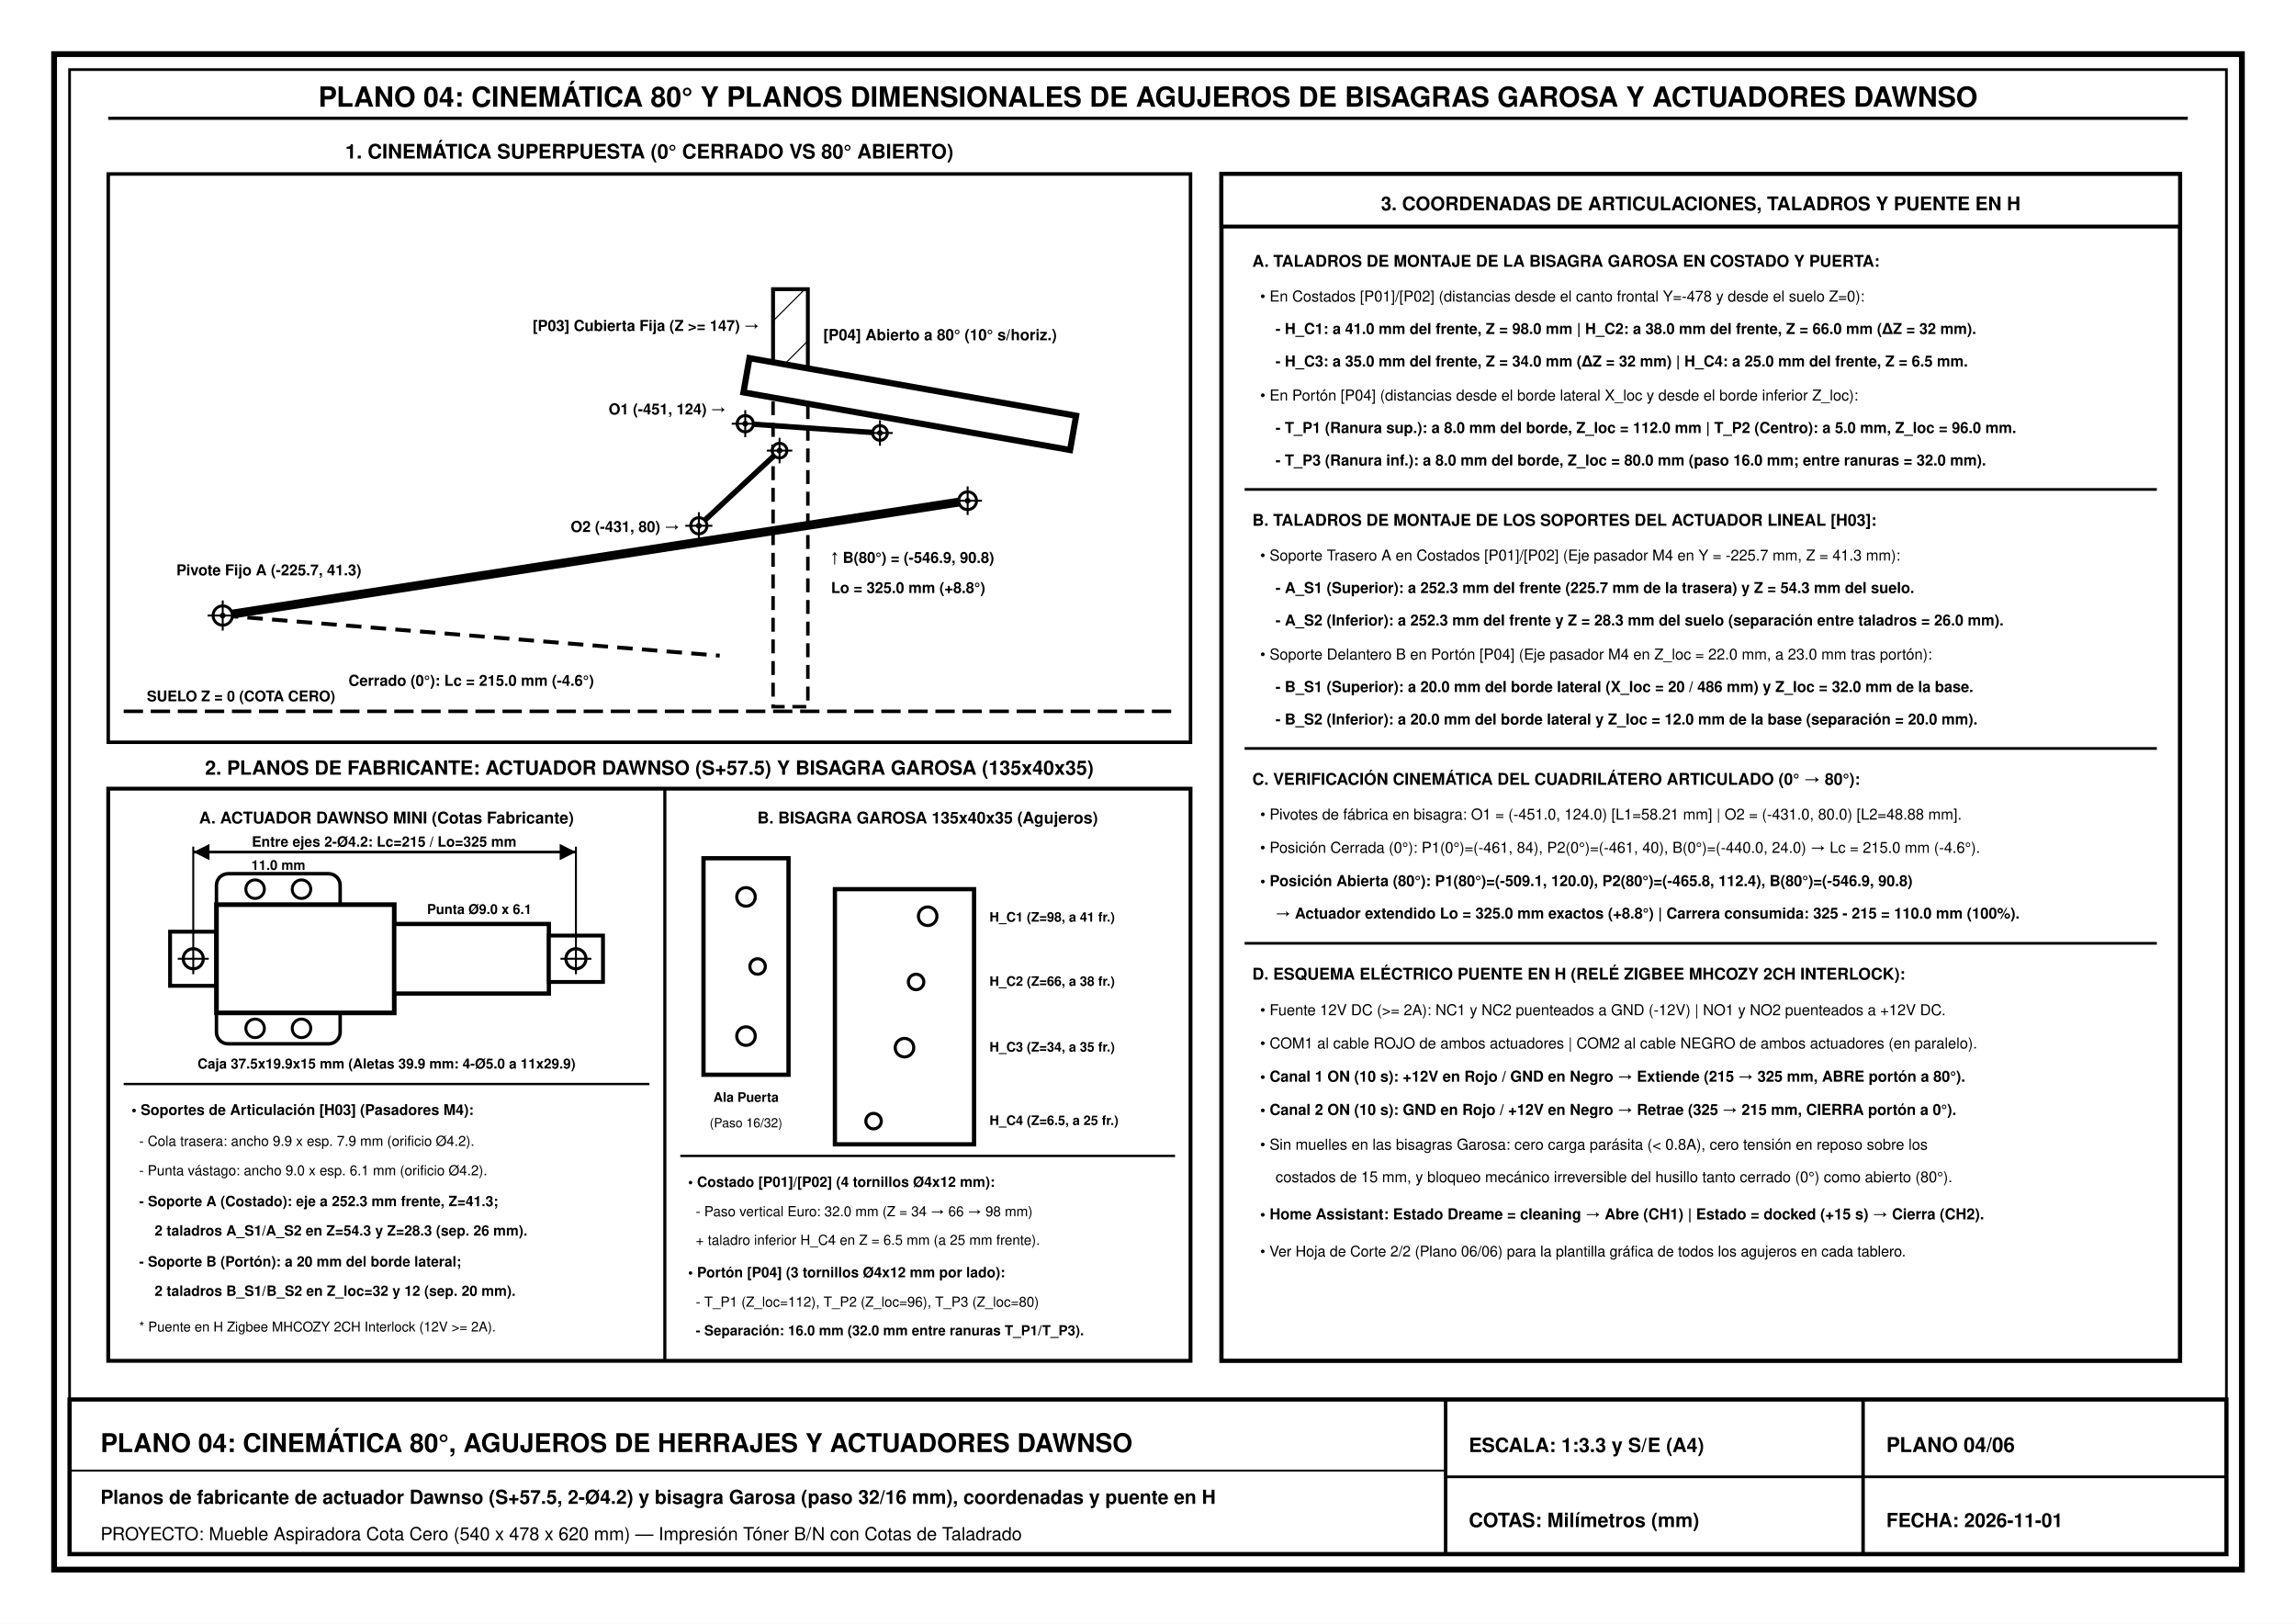
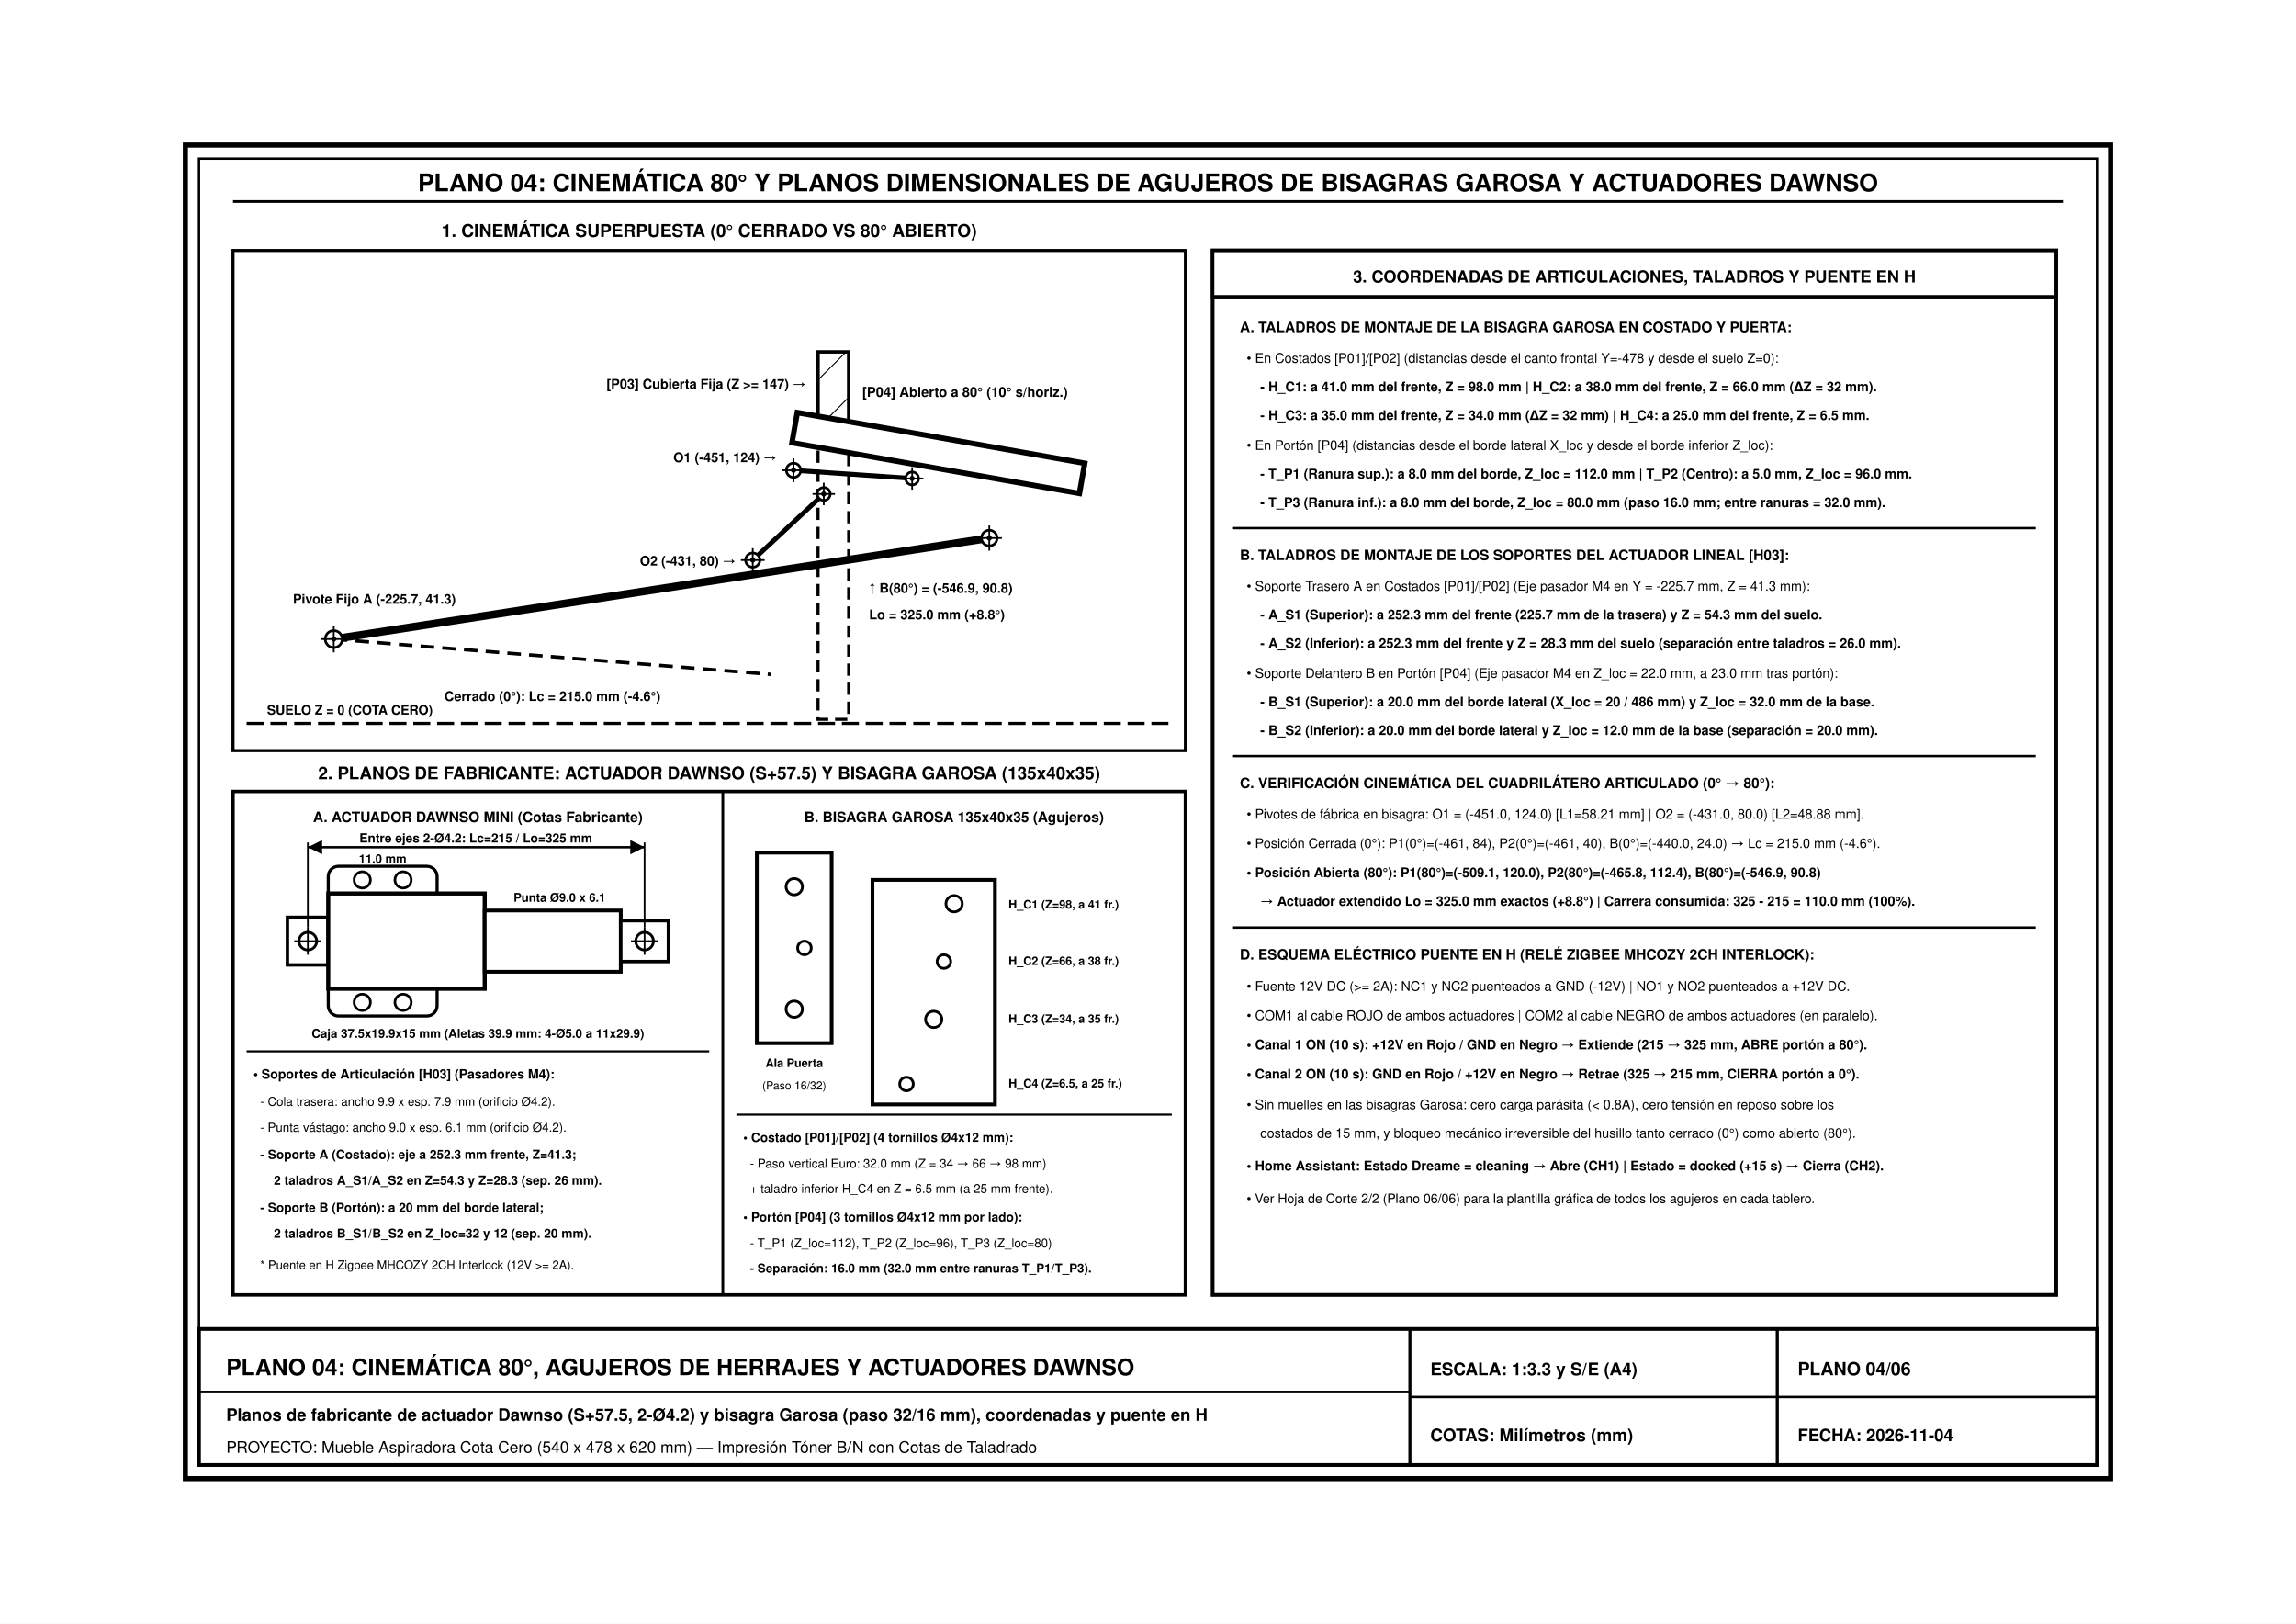
<svg xmlns="http://www.w3.org/2000/svg" width="297mm" height="210mm" viewBox="0 0 297 210">
  <defs>
    <marker id="arrowS" markerWidth="6.0" markerHeight="6.0" refX="0" refY="3.0" orient="auto">
      <path d="M 6.0,0 L 0,3.0 L 6.0,6.0 z" fill="#000000" />
    </marker>
    <marker id="arrowE" markerWidth="6.0" markerHeight="6.0" refX="6.0" refY="3.0" orient="auto">
      <path d="M 0,0 L 6.0,3.0 L 0,6.0 z" fill="#000000" />
    </marker>
    <pattern id="wasteHatch" width="5" height="5" patternTransform="rotate(45 0 0)" patternUnits="userSpaceOnUse">
      <line x1="0" y1="0" x2="0" y2="5" stroke="#000000" stroke-width="0.28" />
    </pattern>
    <pattern id="notchHatch" width="3.2" height="3.2" patternTransform="rotate(-45 0 0)" patternUnits="userSpaceOnUse">
      <line x1="0" y1="0" x2="0" y2="3.2" stroke="#000000" stroke-width="0.32" />
    </pattern>
  </defs>
  <rect x="0" y="0" width="297" height="210" fill="#ffffff" />
-   <rect x="7" y="7" width="283" height="196" fill="none" stroke="#000000" stroke-width="0.75" />
-   <rect x="9" y="9" width="279" height="192" fill="none" stroke="#000000" stroke-width="0.35" />
-   <text x="148.5" y="13.8" text-anchor="middle" font-family="Helvetica, Arial, sans-serif" font-size="3.6" font-weight="bold" fill="#000000">
+   <g id="printer_margin_wrap" transform="translate(148.5, 105.0) scale(0.88) translate(-148.5, -105.0)">
+     <rect x="7" y="7" width="283" height="196" fill="none" stroke="#000000" stroke-width="0.75" />
+     <rect x="9" y="9" width="279" height="192" fill="none" stroke="#000000" stroke-width="0.35" />
+     <text x="148.5" y="13.8" text-anchor="middle" font-family="Helvetica, Arial, sans-serif" font-size="3.6" font-weight="bold" fill="#000000">
    PLANO 04: CINEMÁTICA 80° Y PLANOS DIMENSIONALES DE AGUJEROS DE BISAGRAS GAROSA Y ACTUADORES DAWNSO
  </text>
-   <line x1="14" y1="15.3" x2="283" y2="15.3" stroke="#000000" stroke-width="0.4" />
-   <text x="84" y="20.5" text-anchor="middle" font-family="Helvetica, Arial, sans-serif" font-size="2.6" font-weight="bold" fill="#000000">
+     <line x1="14" y1="15.3" x2="283" y2="15.3" stroke="#000000" stroke-width="0.4" />
+     <text x="84" y="20.5" text-anchor="middle" font-family="Helvetica, Arial, sans-serif" font-size="2.6" font-weight="bold" fill="#000000">
    1. CINEMÁTICA SUPERPUESTA (0° CERRADO VS 80° ABIERTO)
  </text>
-   <rect x="14" y="22.5" width="140" height="73.5" fill="#ffffff" stroke="#000000" stroke-width="0.45" />
-   <line x1="16" y1="92.00" x2="152" y2="92.00" stroke="#000000" stroke-width="0.45" stroke-dasharray="2.5,1.0" />
-   <text x="19" y="90.70" font-family="Helvetica, Arial, sans-serif" font-size="1.9" font-weight="bold" fill="#000000">SUELO Z = 0 (COTA CERO)</text>
-   <rect x="100.00" y="37.40" width="4.50" height="10.50" fill="url(#wasteHatch)" stroke="#000000" stroke-width="0.5" />
-   <text x="98.20" y="42.80" text-anchor="end" font-family="Helvetica, Arial, sans-serif" font-size="1.95" font-weight="bold" fill="#000000">[P03] Cubierta Fija (Z &gt;= 147) →</text>
-   <rect x="100.00" y="48.50" width="4.50" height="42.90" fill="none" stroke="#000000" stroke-width="0.45" stroke-dasharray="1.8,1.0" />
-   <line x1="28.81" y1="79.61" x2="93.10" y2="84.80" stroke="#000000" stroke-width="0.5" stroke-dasharray="2.0,1.2" />
-   <text x="60.95" y="88.70" text-anchor="middle" font-family="Helvetica, Arial, sans-serif" font-size="1.95" font-weight="bold" fill="#000000">Cerrado (0°): Lc = 215.0 mm (-4.6°)</text>
-   <polygon points="139.20,53.77 96.95,46.32 96.17,50.75 138.42,58.20" fill="#ffffff" stroke="#000000" stroke-width="0.8" />
-   <text x="106.50" y="44.00" text-anchor="start" font-family="Helvetica, Arial, sans-serif" font-size="2.0" font-weight="bold" fill="#000000">[P04] Abierto a 80° (10° s/horiz.)</text>
-   <line x1="28.81" y1="79.61" x2="125.17" y2="64.76" stroke="#000000" stroke-width="1.15" />
-   <line x1="96.40" y1="54.80" x2="113.83" y2="56.00" stroke="#000000" stroke-width="0.7" />
-   <line x1="90.40" y1="68.00" x2="100.84" y2="58.28" stroke="#000000" stroke-width="0.7" />
-   <circle cx="28.81" cy="79.61" r="1.25" fill="#ffffff" stroke="#000000" stroke-width="0.38" />
-   <circle cx="28.81" cy="79.61" r="0.38" fill="#000000" />
-   <line x1="26.86" y1="79.61" x2="30.76" y2="79.61" stroke="#000000" stroke-width="0.25" />
-   <line x1="28.81" y1="77.66" x2="28.81" y2="81.56" stroke="#000000" stroke-width="0.25" />
-   <circle cx="96.40" cy="54.80" r="1.05" fill="#ffffff" stroke="#000000" stroke-width="0.38" />
-   <circle cx="96.40" cy="54.80" r="0.38" fill="#000000" />
-   <line x1="94.65" y1="54.80" x2="98.15" y2="54.80" stroke="#000000" stroke-width="0.25" />
-   <line x1="96.40" y1="53.05" x2="96.40" y2="56.55" stroke="#000000" stroke-width="0.25" />
-   <circle cx="90.40" cy="68.00" r="1.05" fill="#ffffff" stroke="#000000" stroke-width="0.38" />
-   <circle cx="90.40" cy="68.00" r="0.38" fill="#000000" />
-   <line x1="88.65" y1="68.00" x2="92.15" y2="68.00" stroke="#000000" stroke-width="0.25" />
-   <line x1="90.40" y1="66.25" x2="90.40" y2="69.75" stroke="#000000" stroke-width="0.25" />
-   <circle cx="113.83" cy="56.00" r="0.95" fill="#ffffff" stroke="#000000" stroke-width="0.38" />
-   <circle cx="113.83" cy="56.00" r="0.38" fill="#000000" />
-   <line x1="112.18" y1="56.00" x2="115.48" y2="56.00" stroke="#000000" stroke-width="0.25" />
-   <line x1="113.83" y1="54.35" x2="113.83" y2="57.65" stroke="#000000" stroke-width="0.25" />
-   <circle cx="100.84" cy="58.28" r="0.95" fill="#ffffff" stroke="#000000" stroke-width="0.38" />
-   <circle cx="100.84" cy="58.28" r="0.38" fill="#000000" />
-   <line x1="99.19" y1="58.28" x2="102.49" y2="58.28" stroke="#000000" stroke-width="0.25" />
-   <line x1="100.84" y1="56.63" x2="100.84" y2="59.93" stroke="#000000" stroke-width="0.25" />
-   <circle cx="125.17" cy="64.76" r="1.15" fill="#ffffff" stroke="#000000" stroke-width="0.38" />
-   <circle cx="125.17" cy="64.76" r="0.38" fill="#000000" />
-   <line x1="123.32" y1="64.76" x2="127.02" y2="64.76" stroke="#000000" stroke-width="0.25" />
-   <line x1="125.17" y1="62.91" x2="125.17" y2="66.61" stroke="#000000" stroke-width="0.25" />
-   <text x="22.81" y="74.41" font-family="Helvetica, Arial, sans-serif" font-size="1.95" font-weight="bold" fill="#000000">Pivote Fijo A (-225.7, 41.3)</text>
-   <text x="93.90" y="53.60" text-anchor="end" font-family="Helvetica, Arial, sans-serif" font-size="1.95" font-weight="bold" fill="#000000">O1 (-451, 124) →</text>
-   <text x="87.90" y="68.80" text-anchor="end" font-family="Helvetica, Arial, sans-serif" font-size="1.95" font-weight="bold" fill="#000000">O2 (-431, 80) →</text>
-   <text x="107.50" y="72.80" text-anchor="start" font-family="Helvetica, Arial, sans-serif" font-size="1.95" font-weight="bold" fill="#000000">↑ B(80°) = (-546.9, 90.8)</text>
-   <text x="107.50" y="76.70" text-anchor="start" font-family="Helvetica, Arial, sans-serif" font-size="1.95" font-weight="bold" fill="#000000">Lo = 325.0 mm (+8.8°)</text>
-   <text x="84" y="100.2" text-anchor="middle" font-family="Helvetica, Arial, sans-serif" font-size="2.55" font-weight="bold" fill="#000000">
+     <rect x="14" y="22.5" width="140" height="73.5" fill="#ffffff" stroke="#000000" stroke-width="0.45" />
+     <line x1="16" y1="92.00" x2="152" y2="92.00" stroke="#000000" stroke-width="0.45" stroke-dasharray="2.5,1.0" />
+     <text x="19" y="90.70" font-family="Helvetica, Arial, sans-serif" font-size="1.9" font-weight="bold" fill="#000000">SUELO Z = 0 (COTA CERO)</text>
+     <rect x="100.00" y="37.40" width="4.50" height="10.50" fill="url(#wasteHatch)" stroke="#000000" stroke-width="0.5" />
+     <text x="98.20" y="42.80" text-anchor="end" font-family="Helvetica, Arial, sans-serif" font-size="1.95" font-weight="bold" fill="#000000">[P03] Cubierta Fija (Z &gt;= 147) →</text>
+     <rect x="100.00" y="48.50" width="4.50" height="42.90" fill="none" stroke="#000000" stroke-width="0.45" stroke-dasharray="1.8,1.0" />
+     <line x1="28.81" y1="79.61" x2="93.10" y2="84.80" stroke="#000000" stroke-width="0.5" stroke-dasharray="2.0,1.2" />
+     <text x="60.95" y="88.70" text-anchor="middle" font-family="Helvetica, Arial, sans-serif" font-size="1.95" font-weight="bold" fill="#000000">Cerrado (0°): Lc = 215.0 mm (-4.6°)</text>
+     <polygon points="139.20,53.77 96.95,46.32 96.17,50.75 138.42,58.20" fill="#ffffff" stroke="#000000" stroke-width="0.8" />
+     <text x="106.50" y="44.00" text-anchor="start" font-family="Helvetica, Arial, sans-serif" font-size="2.0" font-weight="bold" fill="#000000">[P04] Abierto a 80° (10° s/horiz.)</text>
+     <line x1="28.81" y1="79.61" x2="125.17" y2="64.76" stroke="#000000" stroke-width="1.15" />
+     <line x1="96.40" y1="54.80" x2="113.83" y2="56.00" stroke="#000000" stroke-width="0.7" />
+     <line x1="90.40" y1="68.00" x2="100.84" y2="58.28" stroke="#000000" stroke-width="0.7" />
+     <circle cx="28.81" cy="79.61" r="1.25" fill="#ffffff" stroke="#000000" stroke-width="0.38" />
+     <circle cx="28.81" cy="79.61" r="0.38" fill="#000000" />
+     <line x1="26.86" y1="79.61" x2="30.76" y2="79.61" stroke="#000000" stroke-width="0.25" />
+     <line x1="28.81" y1="77.66" x2="28.81" y2="81.56" stroke="#000000" stroke-width="0.25" />
+     <circle cx="96.40" cy="54.80" r="1.05" fill="#ffffff" stroke="#000000" stroke-width="0.38" />
+     <circle cx="96.40" cy="54.80" r="0.38" fill="#000000" />
+     <line x1="94.65" y1="54.80" x2="98.15" y2="54.80" stroke="#000000" stroke-width="0.25" />
+     <line x1="96.40" y1="53.05" x2="96.40" y2="56.55" stroke="#000000" stroke-width="0.25" />
+     <circle cx="90.40" cy="68.00" r="1.05" fill="#ffffff" stroke="#000000" stroke-width="0.38" />
+     <circle cx="90.40" cy="68.00" r="0.38" fill="#000000" />
+     <line x1="88.65" y1="68.00" x2="92.15" y2="68.00" stroke="#000000" stroke-width="0.25" />
+     <line x1="90.40" y1="66.25" x2="90.40" y2="69.75" stroke="#000000" stroke-width="0.25" />
+     <circle cx="113.83" cy="56.00" r="0.95" fill="#ffffff" stroke="#000000" stroke-width="0.38" />
+     <circle cx="113.83" cy="56.00" r="0.38" fill="#000000" />
+     <line x1="112.18" y1="56.00" x2="115.48" y2="56.00" stroke="#000000" stroke-width="0.25" />
+     <line x1="113.83" y1="54.35" x2="113.83" y2="57.65" stroke="#000000" stroke-width="0.25" />
+     <circle cx="100.84" cy="58.28" r="0.95" fill="#ffffff" stroke="#000000" stroke-width="0.38" />
+     <circle cx="100.84" cy="58.28" r="0.38" fill="#000000" />
+     <line x1="99.19" y1="58.28" x2="102.49" y2="58.28" stroke="#000000" stroke-width="0.25" />
+     <line x1="100.84" y1="56.63" x2="100.84" y2="59.93" stroke="#000000" stroke-width="0.25" />
+     <circle cx="125.17" cy="64.76" r="1.15" fill="#ffffff" stroke="#000000" stroke-width="0.38" />
+     <circle cx="125.17" cy="64.76" r="0.38" fill="#000000" />
+     <line x1="123.32" y1="64.76" x2="127.02" y2="64.76" stroke="#000000" stroke-width="0.25" />
+     <line x1="125.17" y1="62.91" x2="125.17" y2="66.61" stroke="#000000" stroke-width="0.25" />
+     <text x="22.81" y="74.41" font-family="Helvetica, Arial, sans-serif" font-size="1.95" font-weight="bold" fill="#000000">Pivote Fijo A (-225.7, 41.3)</text>
+     <text x="93.90" y="53.60" text-anchor="end" font-family="Helvetica, Arial, sans-serif" font-size="1.95" font-weight="bold" fill="#000000">O1 (-451, 124) →</text>
+     <text x="87.90" y="68.80" text-anchor="end" font-family="Helvetica, Arial, sans-serif" font-size="1.95" font-weight="bold" fill="#000000">O2 (-431, 80) →</text>
+     <text x="107.50" y="72.80" text-anchor="start" font-family="Helvetica, Arial, sans-serif" font-size="1.95" font-weight="bold" fill="#000000">↑ B(80°) = (-546.9, 90.8)</text>
+     <text x="107.50" y="76.70" text-anchor="start" font-family="Helvetica, Arial, sans-serif" font-size="1.95" font-weight="bold" fill="#000000">Lo = 325.0 mm (+8.8°)</text>
+     <text x="84" y="100.2" text-anchor="middle" font-family="Helvetica, Arial, sans-serif" font-size="2.55" font-weight="bold" fill="#000000">
    2. PLANOS DE FABRICANTE: ACTUADOR DAWNSO (S+57.5) Y BISAGRA GAROSA (135x40x35)
  </text>
-   <g transform="translate(14, 102)">
-     <rect x="0" y="0" width="140" height="74" fill="#ffffff" stroke="#000000" stroke-width="0.5" />
-     <line x1="72" y1="0" x2="72" y2="74" stroke="#000000" stroke-width="0.4" />
-     <text x="36" y="4.5" text-anchor="middle" font-family="Helvetica, Arial, sans-serif" font-size="2.1" font-weight="bold" fill="#000000">
+     <g transform="translate(14, 102)">
+       <rect x="0" y="0" width="140" height="74" fill="#ffffff" stroke="#000000" stroke-width="0.5" />
+       <line x1="72" y1="0" x2="72" y2="74" stroke="#000000" stroke-width="0.4" />
+       <text x="36" y="4.5" text-anchor="middle" font-family="Helvetica, Arial, sans-serif" font-size="2.1" font-weight="bold" fill="#000000">
      A. ACTUADOR DAWNSO MINI (Cotas Fabricante)
    </text>
-     <rect x="8" y="18.5" width="6" height="7" fill="#ffffff" stroke="#000000" stroke-width="0.5" />
-     <circle cx="11" cy="22" r="1.3" fill="#ffffff" stroke="#000000" stroke-width="0.4" />
-     <line x1="9" y1="22" x2="13" y2="22" stroke="#000000" stroke-width="0.25" />
-     <line x1="11" y1="20" x2="11" y2="24" stroke="#000000" stroke-width="0.25" />
-     <rect x="14" y="11" width="16" height="22" rx="1.5" fill="#ffffff" stroke="#000000" stroke-width="0.45" />
-     <rect x="14" y="15" width="23" height="14" fill="#ffffff" stroke="#000000" stroke-width="0.6" />
-     <circle cx="19" cy="13" r="1.2" fill="#ffffff" stroke="#000000" stroke-width="0.38" />
-     <circle cx="25" cy="13" r="1.2" fill="#ffffff" stroke="#000000" stroke-width="0.38" />
-     <circle cx="19" cy="31" r="1.2" fill="#ffffff" stroke="#000000" stroke-width="0.38" />
-     <circle cx="25" cy="31" r="1.2" fill="#ffffff" stroke="#000000" stroke-width="0.38" />
-     <rect x="37" y="17.5" width="20" height="9" fill="#ffffff" stroke="#000000" stroke-width="0.55" />
-     <rect x="57" y="19" width="7" height="6" fill="#ffffff" stroke="#000000" stroke-width="0.5" />
-     <circle cx="60.5" cy="22" r="1.3" fill="#ffffff" stroke="#000000" stroke-width="0.4" />
-     <line x1="58.5" y1="22" x2="62.5" y2="22" stroke="#000000" stroke-width="0.25" />
-     <line x1="60.5" y1="20" x2="60.5" y2="24" stroke="#000000" stroke-width="0.25" />
-     <line x1="11" y1="8.2" x2="60.5" y2="8.2" stroke="#000000" stroke-width="0.35" marker-start="url(#arrowS)" marker-end="url(#arrowE)" />
-     <line x1="11" y1="20" x2="11" y2="7.5" stroke="#000000" stroke-width="0.25" />
-     <line x1="60.5" y1="20" x2="60.5" y2="7.5" stroke="#000000" stroke-width="0.25" />
-     <text x="35.7" y="7.5" text-anchor="middle" font-family="Helvetica, Arial, sans-serif" font-size="1.85" font-weight="bold" fill="#000000">Entre ejes 2-Ø4.2: Lc=215 / Lo=325 mm</text>
-     <text x="22" y="10.5" text-anchor="middle" font-family="Helvetica, Arial, sans-serif" font-size="1.75" font-weight="bold" fill="#000000">11.0 mm</text>
-     <text x="48" y="16.2" text-anchor="middle" font-family="Helvetica, Arial, sans-serif" font-size="1.75" font-weight="bold" fill="#000000">Punta Ø9.0 x 6.1</text>
-     <text x="36" y="36.2" text-anchor="middle" font-family="Helvetica, Arial, sans-serif" font-size="1.8" font-weight="bold" fill="#000000">Caja 37.5x19.9x15 mm (Aletas 39.9 mm: 4-Ø5.0 a 11x29.9)</text>
-     <line x1="2" y1="38.2" x2="70" y2="38.2" stroke="#000000" stroke-width="0.3" />
-     <text x="3" y="42.2" font-family="Helvetica, Arial, sans-serif" font-size="1.9" font-weight="bold" fill="#000000">• Soportes de Articulación [H03] (Pasadores M4):</text>
-     <text x="4" y="46.2" font-family="Helvetica, Arial, sans-serif" font-size="1.8" fill="#000000">- Cola trasera: ancho 9.9 x esp. 7.9 mm (orificio Ø4.2).</text>
-     <text x="4" y="50.0" font-family="Helvetica, Arial, sans-serif" font-size="1.8" fill="#000000">- Punta vástago: ancho 9.0 x esp. 6.1 mm (orificio Ø4.2).</text>
-     <text x="4" y="54.0" font-family="Helvetica, Arial, sans-serif" font-size="1.85" font-weight="bold" fill="#000000">- Soporte A (Costado): eje a 252.3 mm frente, Z=41.3;</text>
-     <text x="6" y="57.8" font-family="Helvetica, Arial, sans-serif" font-size="1.85" font-weight="bold" fill="#000000">2 taladros A_S1/A_S2 en Z=54.3 y Z=28.3 (sep. 26 mm).</text>
-     <text x="4" y="61.8" font-family="Helvetica, Arial, sans-serif" font-size="1.85" font-weight="bold" fill="#000000">- Soporte B (Portón): a 20 mm del borde lateral;</text>
-     <text x="6" y="65.6" font-family="Helvetica, Arial, sans-serif" font-size="1.85" font-weight="bold" fill="#000000">2 taladros B_S1/B_S2 en Z_loc=32 y 12 (sep. 20 mm).</text>
-     <text x="4" y="70.2" font-family="Helvetica, Arial, sans-serif" font-size="1.75" fill="#000000">* Puente en H Zigbee MHCOZY 2CH Interlock (12V &gt;= 2A).</text>
-     <text x="106" y="4.5" text-anchor="middle" font-family="Helvetica, Arial, sans-serif" font-size="2.1" font-weight="bold" fill="#000000">
+       <rect x="8" y="18.5" width="6" height="7" fill="#ffffff" stroke="#000000" stroke-width="0.5" />
+       <circle cx="11" cy="22" r="1.3" fill="#ffffff" stroke="#000000" stroke-width="0.4" />
+       <line x1="9" y1="22" x2="13" y2="22" stroke="#000000" stroke-width="0.25" />
+       <line x1="11" y1="20" x2="11" y2="24" stroke="#000000" stroke-width="0.25" />
+       <rect x="14" y="11" width="16" height="22" rx="1.5" fill="#ffffff" stroke="#000000" stroke-width="0.45" />
+       <rect x="14" y="15" width="23" height="14" fill="#ffffff" stroke="#000000" stroke-width="0.6" />
+       <circle cx="19" cy="13" r="1.2" fill="#ffffff" stroke="#000000" stroke-width="0.38" />
+       <circle cx="25" cy="13" r="1.2" fill="#ffffff" stroke="#000000" stroke-width="0.38" />
+       <circle cx="19" cy="31" r="1.2" fill="#ffffff" stroke="#000000" stroke-width="0.38" />
+       <circle cx="25" cy="31" r="1.2" fill="#ffffff" stroke="#000000" stroke-width="0.38" />
+       <rect x="37" y="17.5" width="20" height="9" fill="#ffffff" stroke="#000000" stroke-width="0.55" />
+       <rect x="57" y="19" width="7" height="6" fill="#ffffff" stroke="#000000" stroke-width="0.5" />
+       <circle cx="60.5" cy="22" r="1.3" fill="#ffffff" stroke="#000000" stroke-width="0.4" />
+       <line x1="58.5" y1="22" x2="62.5" y2="22" stroke="#000000" stroke-width="0.25" />
+       <line x1="60.5" y1="20" x2="60.5" y2="24" stroke="#000000" stroke-width="0.25" />
+       <line x1="11" y1="8.2" x2="60.5" y2="8.2" stroke="#000000" stroke-width="0.35" marker-start="url(#arrowS)" marker-end="url(#arrowE)" />
+       <line x1="11" y1="20" x2="11" y2="7.5" stroke="#000000" stroke-width="0.25" />
+       <line x1="60.5" y1="20" x2="60.5" y2="7.5" stroke="#000000" stroke-width="0.25" />
+       <text x="35.7" y="7.5" text-anchor="middle" font-family="Helvetica, Arial, sans-serif" font-size="1.85" font-weight="bold" fill="#000000">Entre ejes 2-Ø4.2: Lc=215 / Lo=325 mm</text>
+       <text x="22" y="10.5" text-anchor="middle" font-family="Helvetica, Arial, sans-serif" font-size="1.75" font-weight="bold" fill="#000000">11.0 mm</text>
+       <text x="48" y="16.2" text-anchor="middle" font-family="Helvetica, Arial, sans-serif" font-size="1.75" font-weight="bold" fill="#000000">Punta Ø9.0 x 6.1</text>
+       <text x="36" y="36.2" text-anchor="middle" font-family="Helvetica, Arial, sans-serif" font-size="1.8" font-weight="bold" fill="#000000">Caja 37.5x19.9x15 mm (Aletas 39.9 mm: 4-Ø5.0 a 11x29.9)</text>
+       <line x1="2" y1="38.2" x2="70" y2="38.2" stroke="#000000" stroke-width="0.3" />
+       <text x="3" y="42.2" font-family="Helvetica, Arial, sans-serif" font-size="1.9" font-weight="bold" fill="#000000">• Soportes de Articulación [H03] (Pasadores M4):</text>
+       <text x="4" y="46.2" font-family="Helvetica, Arial, sans-serif" font-size="1.8" fill="#000000">- Cola trasera: ancho 9.9 x esp. 7.9 mm (orificio Ø4.2).</text>
+       <text x="4" y="50.0" font-family="Helvetica, Arial, sans-serif" font-size="1.8" fill="#000000">- Punta vástago: ancho 9.0 x esp. 6.1 mm (orificio Ø4.2).</text>
+       <text x="4" y="54.0" font-family="Helvetica, Arial, sans-serif" font-size="1.85" font-weight="bold" fill="#000000">- Soporte A (Costado): eje a 252.3 mm frente, Z=41.3;</text>
+       <text x="6" y="57.8" font-family="Helvetica, Arial, sans-serif" font-size="1.85" font-weight="bold" fill="#000000">2 taladros A_S1/A_S2 en Z=54.3 y Z=28.3 (sep. 26 mm).</text>
+       <text x="4" y="61.8" font-family="Helvetica, Arial, sans-serif" font-size="1.85" font-weight="bold" fill="#000000">- Soporte B (Portón): a 20 mm del borde lateral;</text>
+       <text x="6" y="65.6" font-family="Helvetica, Arial, sans-serif" font-size="1.85" font-weight="bold" fill="#000000">2 taladros B_S1/B_S2 en Z_loc=32 y 12 (sep. 20 mm).</text>
+       <text x="4" y="70.2" font-family="Helvetica, Arial, sans-serif" font-size="1.75" fill="#000000">* Puente en H Zigbee MHCOZY 2CH Interlock (12V &gt;= 2A).</text>
+       <text x="106" y="4.5" text-anchor="middle" font-family="Helvetica, Arial, sans-serif" font-size="2.1" font-weight="bold" fill="#000000">
      B. BISAGRA GAROSA 135x40x35 (Agujeros)
    </text>
-     <rect x="77" y="9" width="11" height="28" fill="#ffffff" stroke="#000000" stroke-width="0.55" />
-     <circle cx="82.5" cy="14" r="1.2" fill="#ffffff" stroke="#000000" stroke-width="0.4" />
-     <circle cx="84.0" cy="23" r="1.0" fill="#ffffff" stroke="#000000" stroke-width="0.4" />
-     <circle cx="82.5" cy="32" r="1.2" fill="#ffffff" stroke="#000000" stroke-width="0.4" />
-     <text x="82.5" y="40.5" text-anchor="middle" font-family="Helvetica, Arial, sans-serif" font-size="1.7" font-weight="bold" fill="#000000">Ala Puerta</text>
-     <text x="82.5" y="43.8" text-anchor="middle" font-family="Helvetica, Arial, sans-serif" font-size="1.65" fill="#000000">(Paso 16/32)</text>
-     <rect x="94" y="13" width="18" height="33" fill="#ffffff" stroke="#000000" stroke-width="0.55" />
-     <circle cx="106" cy="16.5" r="1.2" fill="#ffffff" stroke="#000000" stroke-width="0.4" />
-     <circle cx="104.5" cy="25.0" r="1.0" fill="#ffffff" stroke="#000000" stroke-width="0.4" />
-     <circle cx="103" cy="33.5" r="1.2" fill="#ffffff" stroke="#000000" stroke-width="0.4" />
-     <circle cx="99" cy="43.0" r="1.0" fill="#ffffff" stroke="#000000" stroke-width="0.4" />
-     <text x="114" y="17.2" font-family="Helvetica, Arial, sans-serif" font-size="1.7" font-weight="bold" fill="#000000">H_C1 (Z=98, a 41 fr.)</text>
-     <text x="114" y="25.5" font-family="Helvetica, Arial, sans-serif" font-size="1.7" font-weight="bold" fill="#000000">H_C2 (Z=66, a 38 fr.)</text>
-     <text x="114" y="34.0" font-family="Helvetica, Arial, sans-serif" font-size="1.7" font-weight="bold" fill="#000000">H_C3 (Z=34, a 35 fr.)</text>
-     <text x="114" y="43.5" font-family="Helvetica, Arial, sans-serif" font-size="1.7" font-weight="bold" fill="#000000">H_C4 (Z=6.5, a 25 fr.)</text>
-     <line x1="74" y1="47.5" x2="138" y2="47.5" stroke="#000000" stroke-width="0.3" />
-     <text x="75" y="51.5" font-family="Helvetica, Arial, sans-serif" font-size="1.85" font-weight="bold" fill="#000000">• Costado [P01]/[P02] (4 tornillos Ø4x12 mm):</text>
-     <text x="76" y="55.3" font-family="Helvetica, Arial, sans-serif" font-size="1.8" fill="#000000">- Paso vertical Euro: 32.0 mm (Z = 34 → 66 → 98 mm)</text>
-     <text x="76" y="59.0" font-family="Helvetica, Arial, sans-serif" font-size="1.8" fill="#000000">+ taladro inferior H_C4 en Z = 6.5 mm (a 25 mm frente).</text>
-     <text x="75" y="63.2" font-family="Helvetica, Arial, sans-serif" font-size="1.85" font-weight="bold" fill="#000000">• Portón [P04] (3 tornillos Ø4x12 mm por lado):</text>
-     <text x="76" y="67.0" font-family="Helvetica, Arial, sans-serif" font-size="1.8" fill="#000000">- T_P1 (Z_loc=112), T_P2 (Z_loc=96), T_P3 (Z_loc=80)</text>
-     <text x="76" y="70.7" font-family="Helvetica, Arial, sans-serif" font-size="1.8" font-weight="bold" fill="#000000">- Separación: 16.0 mm (32.0 mm entre ranuras T_P1/T_P3).</text>
-   </g>
-   <g transform="translate(158, 22.5)">
-     <rect x="0" y="0" width="124" height="153.5" fill="#ffffff" stroke="#000000" stroke-width="0.55" />
-     <rect x="0" y="0" width="124" height="6.8" fill="#ffffff" stroke="#000000" stroke-width="0.5" />
-     <text x="62" y="4.7" text-anchor="middle" font-family="Helvetica, Arial, sans-serif" font-size="2.45" font-weight="bold" fill="#000000">
+       <rect x="77" y="9" width="11" height="28" fill="#ffffff" stroke="#000000" stroke-width="0.55" />
+       <circle cx="82.5" cy="14" r="1.2" fill="#ffffff" stroke="#000000" stroke-width="0.4" />
+       <circle cx="84.0" cy="23" r="1.0" fill="#ffffff" stroke="#000000" stroke-width="0.4" />
+       <circle cx="82.5" cy="32" r="1.2" fill="#ffffff" stroke="#000000" stroke-width="0.4" />
+       <text x="82.5" y="40.5" text-anchor="middle" font-family="Helvetica, Arial, sans-serif" font-size="1.7" font-weight="bold" fill="#000000">Ala Puerta</text>
+       <text x="82.5" y="43.8" text-anchor="middle" font-family="Helvetica, Arial, sans-serif" font-size="1.65" fill="#000000">(Paso 16/32)</text>
+       <rect x="94" y="13" width="18" height="33" fill="#ffffff" stroke="#000000" stroke-width="0.55" />
+       <circle cx="106" cy="16.5" r="1.2" fill="#ffffff" stroke="#000000" stroke-width="0.4" />
+       <circle cx="104.5" cy="25.0" r="1.0" fill="#ffffff" stroke="#000000" stroke-width="0.4" />
+       <circle cx="103" cy="33.5" r="1.2" fill="#ffffff" stroke="#000000" stroke-width="0.4" />
+       <circle cx="99" cy="43.0" r="1.0" fill="#ffffff" stroke="#000000" stroke-width="0.4" />
+       <text x="114" y="17.2" font-family="Helvetica, Arial, sans-serif" font-size="1.7" font-weight="bold" fill="#000000">H_C1 (Z=98, a 41 fr.)</text>
+       <text x="114" y="25.5" font-family="Helvetica, Arial, sans-serif" font-size="1.7" font-weight="bold" fill="#000000">H_C2 (Z=66, a 38 fr.)</text>
+       <text x="114" y="34.0" font-family="Helvetica, Arial, sans-serif" font-size="1.7" font-weight="bold" fill="#000000">H_C3 (Z=34, a 35 fr.)</text>
+       <text x="114" y="43.5" font-family="Helvetica, Arial, sans-serif" font-size="1.7" font-weight="bold" fill="#000000">H_C4 (Z=6.5, a 25 fr.)</text>
+       <line x1="74" y1="47.5" x2="138" y2="47.5" stroke="#000000" stroke-width="0.3" />
+       <text x="75" y="51.5" font-family="Helvetica, Arial, sans-serif" font-size="1.85" font-weight="bold" fill="#000000">• Costado [P01]/[P02] (4 tornillos Ø4x12 mm):</text>
+       <text x="76" y="55.3" font-family="Helvetica, Arial, sans-serif" font-size="1.8" fill="#000000">- Paso vertical Euro: 32.0 mm (Z = 34 → 66 → 98 mm)</text>
+       <text x="76" y="59.0" font-family="Helvetica, Arial, sans-serif" font-size="1.8" fill="#000000">+ taladro inferior H_C4 en Z = 6.5 mm (a 25 mm frente).</text>
+       <text x="75" y="63.2" font-family="Helvetica, Arial, sans-serif" font-size="1.85" font-weight="bold" fill="#000000">• Portón [P04] (3 tornillos Ø4x12 mm por lado):</text>
+       <text x="76" y="67.0" font-family="Helvetica, Arial, sans-serif" font-size="1.8" fill="#000000">- T_P1 (Z_loc=112), T_P2 (Z_loc=96), T_P3 (Z_loc=80)</text>
+       <text x="76" y="70.7" font-family="Helvetica, Arial, sans-serif" font-size="1.8" font-weight="bold" fill="#000000">- Separación: 16.0 mm (32.0 mm entre ranuras T_P1/T_P3).</text>
+     </g>
+     <g transform="translate(158, 22.5)">
+       <rect x="0" y="0" width="124" height="153.5" fill="#ffffff" stroke="#000000" stroke-width="0.55" />
+       <rect x="0" y="0" width="124" height="6.8" fill="#ffffff" stroke="#000000" stroke-width="0.5" />
+       <text x="62" y="4.7" text-anchor="middle" font-family="Helvetica, Arial, sans-serif" font-size="2.45" font-weight="bold" fill="#000000">
      3. COORDENADAS DE ARTICULACIONES, TALADROS Y PUENTE EN H
    </text>
-     <text x="4" y="12.0" font-family="Helvetica, Arial, sans-serif" font-size="2.1" font-weight="bold" fill="#000000">A. TALADROS DE MONTAJE DE LA BISAGRA GAROSA EN COSTADO Y PUERTA:</text>
-     <text x="5" y="16.5" font-family="Helvetica, Arial, sans-serif" font-size="1.95" fill="#000000">• En Costados [P01]/[P02] (distancias desde el canto frontal Y=-478 y desde el suelo Z=0):</text>
-     <text x="7" y="20.7" font-family="Helvetica, Arial, sans-serif" font-size="1.95" font-weight="bold" fill="#000000">- H_C1: a 41.0 mm del frente, Z = 98.0 mm | H_C2: a 38.0 mm del frente, Z = 66.0 mm (ΔZ = 32 mm).</text>
-     <text x="7" y="24.9" font-family="Helvetica, Arial, sans-serif" font-size="1.95" font-weight="bold" fill="#000000">- H_C3: a 35.0 mm del frente, Z = 34.0 mm (ΔZ = 32 mm) | H_C4: a 25.0 mm del frente, Z = 6.5 mm.</text>
-     <text x="5" y="29.3" font-family="Helvetica, Arial, sans-serif" font-size="1.95" fill="#000000">• En Portón [P04] (distancias desde el borde lateral X_loc y desde el borde inferior Z_loc):</text>
-     <text x="7" y="33.5" font-family="Helvetica, Arial, sans-serif" font-size="1.95" font-weight="bold" fill="#000000">- T_P1 (Ranura sup.): a 8.0 mm del borde, Z_loc = 112.0 mm | T_P2 (Centro): a 5.0 mm, Z_loc = 96.0 mm.</text>
-     <text x="7" y="37.7" font-family="Helvetica, Arial, sans-serif" font-size="1.95" font-weight="bold" fill="#000000">- T_P3 (Ranura inf.): a 8.0 mm del borde, Z_loc = 80.0 mm (paso 16.0 mm; entre ranuras = 32.0 mm).</text>
-     <line x1="3" y1="40.8" x2="121" y2="40.8" stroke="#000000" stroke-width="0.35" />
-     <text x="4" y="45.5" font-family="Helvetica, Arial, sans-serif" font-size="2.1" font-weight="bold" fill="#000000">B. TALADROS DE MONTAJE DE LOS SOPORTES DEL ACTUADOR LINEAL [H03]:</text>
-     <text x="5" y="50.0" font-family="Helvetica, Arial, sans-serif" font-size="1.95" fill="#000000">• Soporte Trasero A en Costados [P01]/[P02] (Eje pasador M4 en Y = -225.7 mm, Z = 41.3 mm):</text>
-     <text x="7" y="54.2" font-family="Helvetica, Arial, sans-serif" font-size="1.95" font-weight="bold" fill="#000000">- A_S1 (Superior): a 252.3 mm del frente (225.7 mm de la trasera) y Z = 54.3 mm del suelo.</text>
-     <text x="7" y="58.4" font-family="Helvetica, Arial, sans-serif" font-size="1.95" font-weight="bold" fill="#000000">- A_S2 (Inferior): a 252.3 mm del frente y Z = 28.3 mm del suelo (separación entre taladros = 26.0 mm).</text>
-     <text x="5" y="62.8" font-family="Helvetica, Arial, sans-serif" font-size="1.95" fill="#000000">• Soporte Delantero B en Portón [P04] (Eje pasador M4 en Z_loc = 22.0 mm, a 23.0 mm tras portón):</text>
-     <text x="7" y="67.0" font-family="Helvetica, Arial, sans-serif" font-size="1.95" font-weight="bold" fill="#000000">- B_S1 (Superior): a 20.0 mm del borde lateral (X_loc = 20 / 486 mm) y Z_loc = 32.0 mm de la base.</text>
-     <text x="7" y="71.2" font-family="Helvetica, Arial, sans-serif" font-size="1.95" font-weight="bold" fill="#000000">- B_S2 (Inferior): a 20.0 mm del borde lateral y Z_loc = 12.0 mm de la base (separación = 20.0 mm).</text>
-     <line x1="3" y1="74.3" x2="121" y2="74.3" stroke="#000000" stroke-width="0.35" />
-     <text x="4" y="79.0" font-family="Helvetica, Arial, sans-serif" font-size="2.1" font-weight="bold" fill="#000000">C. VERIFICACIÓN CINEMÁTICA DEL CUADRILÁTERO ARTICULADO (0° → 80°):</text>
-     <text x="5" y="83.5" font-family="Helvetica, Arial, sans-serif" font-size="1.95" fill="#000000">• Pivotes de fábrica en bisagra: O1 = (-451.0, 124.0) [L1=58.21 mm] | O2 = (-431.0, 80.0) [L2=48.88 mm].</text>
-     <text x="5" y="87.8" font-family="Helvetica, Arial, sans-serif" font-size="1.95" fill="#000000">• Posición Cerrada (0°): P1(0°)=(-461, 84), P2(0°)=(-461, 40), B(0°)=(-440.0, 24.0) → Lc = 215.0 mm (-4.6°).</text>
-     <text x="5" y="92.1" font-family="Helvetica, Arial, sans-serif" font-size="1.95" font-weight="bold" fill="#000000">• Posición Abierta (80°): P1(80°)=(-509.1, 120.0), P2(80°)=(-465.8, 112.4), B(80°)=(-546.9, 90.8)</text>
-     <text x="7" y="96.3" font-family="Helvetica, Arial, sans-serif" font-size="1.95" font-weight="bold" fill="#000000">→ Actuador extendido Lo = 325.0 mm exactos (+8.8°) | Carrera consumida: 325 - 215 = 110.0 mm (100%).</text>
-     <line x1="3" y1="99.5" x2="121" y2="99.5" stroke="#000000" stroke-width="0.35" />
-     <text x="4" y="104.2" font-family="Helvetica, Arial, sans-serif" font-size="2.1" font-weight="bold" fill="#000000">D. ESQUEMA ELÉCTRICO PUENTE EN H (RELÉ ZIGBEE MHCOZY 2CH INTERLOCK):</text>
-     <text x="5" y="108.8" font-family="Helvetica, Arial, sans-serif" font-size="1.95" fill="#000000">• Fuente 12V DC (&gt;= 2A): NC1 y NC2 puenteados a GND (-12V) | NO1 y NO2 puenteados a +12V DC.</text>
-     <text x="5" y="113.1" font-family="Helvetica, Arial, sans-serif" font-size="1.95" fill="#000000">• COM1 al cable ROJO de ambos actuadores | COM2 al cable NEGRO de ambos actuadores (en paralelo).</text>
-     <text x="5" y="117.4" font-family="Helvetica, Arial, sans-serif" font-size="1.95" font-weight="bold" fill="#000000">• Canal 1 ON (10 s): +12V en Rojo / GND en Negro → Extiende (215 → 325 mm, ABRE portón a 80°).</text>
-     <text x="5" y="121.7" font-family="Helvetica, Arial, sans-serif" font-size="1.95" font-weight="bold" fill="#000000">• Canal 2 ON (10 s): GND en Rojo / +12V en Negro → Retrae (325 → 215 mm, CIERRA portón a 0°).</text>
-     <text x="5" y="126.2" font-family="Helvetica, Arial, sans-serif" font-size="1.95" fill="#000000">• Sin muelles en las bisagras Garosa: cero carga parásita (&lt; 0.8A), cero tensión en reposo sobre los</text>
-     <text x="7" y="130.4" font-family="Helvetica, Arial, sans-serif" font-size="1.95" fill="#000000">costados de 15 mm, y bloqueo mecánico irreversible del husillo tanto cerrado (0°) como abierto (80°).</text>
-     <text x="5" y="135.2" font-family="Helvetica, Arial, sans-serif" font-size="1.95" font-weight="bold" fill="#000000">• Home Assistant: Estado Dreame = cleaning → Abre (CH1) | Estado = docked (+15 s) → Cierra (CH2).</text>
-     <text x="5" y="140.0" font-family="Helvetica, Arial, sans-serif" font-size="1.9" fill="#000000">• Ver Hoja de Corte 2/2 (Plano 06/06) para la plantilla gráfica de todos los agujeros en cada tablero.</text>
-   </g>
-   <g transform="translate(9, 181)">
-     <rect x="0" y="0" width="279" height="20" fill="#ffffff" stroke="#000000" stroke-width="0.55" />
-     <line x1="178" y1="0" x2="178" y2="20" stroke="#000000" stroke-width="0.45" />
-     <line x1="232" y1="0" x2="232" y2="20" stroke="#000000" stroke-width="0.45" />
-     <line x1="178" y1="10" x2="279" y2="10" stroke="#000000" stroke-width="0.35" />
-     <line x1="0" y1="9.2" x2="178" y2="9.2" stroke="#000000" stroke-width="0.25" />
-     <text x="4" y="6.8" font-family="Helvetica, Arial, sans-serif" font-size="3.35" font-weight="bold" fill="#000000">PLANO 04: CINEMÁTICA 80°, AGUJEROS DE HERRAJES Y ACTUADORES DAWNSO</text>
-     <text x="4" y="13.5" font-family="Helvetica, Arial, sans-serif" font-size="2.5" font-weight="bold" fill="#000000">Planos de fabricante de actuador Dawnso (S+57.5, 2-Ø4.2) y bisagra Garosa (paso 32/16 mm), coordenadas y puente en H</text>
-     <text x="4" y="18.2" font-family="Helvetica, Arial, sans-serif" font-size="2.35" fill="#000000">PROYECTO: Mueble Aspiradora Cota Cero (540 x 478 x 620 mm) — Impresión Tóner B/N con Cotas de Taladrado</text>
-     <text x="181" y="6.8" font-family="Helvetica, Arial, sans-serif" font-size="2.55" font-weight="bold" fill="#000000">ESCALA: 1:3.3 y S/E (A4)</text>
-     <text x="181" y="16.5" font-family="Helvetica, Arial, sans-serif" font-size="2.55" font-weight="bold" fill="#000000">COTAS: Milímetros (mm)</text>
-     <text x="235" y="6.8" font-family="Helvetica, Arial, sans-serif" font-size="2.65" font-weight="bold" fill="#000000">PLANO 04/06</text>
-     <text x="235" y="16.5" font-family="Helvetica, Arial, sans-serif" font-size="2.5" font-weight="bold" fill="#000000">FECHA: 2026-11-01</text>
+       <text x="4" y="12.0" font-family="Helvetica, Arial, sans-serif" font-size="2.1" font-weight="bold" fill="#000000">A. TALADROS DE MONTAJE DE LA BISAGRA GAROSA EN COSTADO Y PUERTA:</text>
+       <text x="5" y="16.5" font-family="Helvetica, Arial, sans-serif" font-size="1.95" fill="#000000">• En Costados [P01]/[P02] (distancias desde el canto frontal Y=-478 y desde el suelo Z=0):</text>
+       <text x="7" y="20.7" font-family="Helvetica, Arial, sans-serif" font-size="1.95" font-weight="bold" fill="#000000">- H_C1: a 41.0 mm del frente, Z = 98.0 mm | H_C2: a 38.0 mm del frente, Z = 66.0 mm (ΔZ = 32 mm).</text>
+       <text x="7" y="24.9" font-family="Helvetica, Arial, sans-serif" font-size="1.95" font-weight="bold" fill="#000000">- H_C3: a 35.0 mm del frente, Z = 34.0 mm (ΔZ = 32 mm) | H_C4: a 25.0 mm del frente, Z = 6.5 mm.</text>
+       <text x="5" y="29.3" font-family="Helvetica, Arial, sans-serif" font-size="1.95" fill="#000000">• En Portón [P04] (distancias desde el borde lateral X_loc y desde el borde inferior Z_loc):</text>
+       <text x="7" y="33.5" font-family="Helvetica, Arial, sans-serif" font-size="1.95" font-weight="bold" fill="#000000">- T_P1 (Ranura sup.): a 8.0 mm del borde, Z_loc = 112.0 mm | T_P2 (Centro): a 5.0 mm, Z_loc = 96.0 mm.</text>
+       <text x="7" y="37.7" font-family="Helvetica, Arial, sans-serif" font-size="1.95" font-weight="bold" fill="#000000">- T_P3 (Ranura inf.): a 8.0 mm del borde, Z_loc = 80.0 mm (paso 16.0 mm; entre ranuras = 32.0 mm).</text>
+       <line x1="3" y1="40.8" x2="121" y2="40.8" stroke="#000000" stroke-width="0.35" />
+       <text x="4" y="45.5" font-family="Helvetica, Arial, sans-serif" font-size="2.1" font-weight="bold" fill="#000000">B. TALADROS DE MONTAJE DE LOS SOPORTES DEL ACTUADOR LINEAL [H03]:</text>
+       <text x="5" y="50.0" font-family="Helvetica, Arial, sans-serif" font-size="1.95" fill="#000000">• Soporte Trasero A en Costados [P01]/[P02] (Eje pasador M4 en Y = -225.7 mm, Z = 41.3 mm):</text>
+       <text x="7" y="54.2" font-family="Helvetica, Arial, sans-serif" font-size="1.95" font-weight="bold" fill="#000000">- A_S1 (Superior): a 252.3 mm del frente (225.7 mm de la trasera) y Z = 54.3 mm del suelo.</text>
+       <text x="7" y="58.4" font-family="Helvetica, Arial, sans-serif" font-size="1.95" font-weight="bold" fill="#000000">- A_S2 (Inferior): a 252.3 mm del frente y Z = 28.3 mm del suelo (separación entre taladros = 26.0 mm).</text>
+       <text x="5" y="62.8" font-family="Helvetica, Arial, sans-serif" font-size="1.95" fill="#000000">• Soporte Delantero B en Portón [P04] (Eje pasador M4 en Z_loc = 22.0 mm, a 23.0 mm tras portón):</text>
+       <text x="7" y="67.0" font-family="Helvetica, Arial, sans-serif" font-size="1.95" font-weight="bold" fill="#000000">- B_S1 (Superior): a 20.0 mm del borde lateral (X_loc = 20 / 486 mm) y Z_loc = 32.0 mm de la base.</text>
+       <text x="7" y="71.2" font-family="Helvetica, Arial, sans-serif" font-size="1.95" font-weight="bold" fill="#000000">- B_S2 (Inferior): a 20.0 mm del borde lateral y Z_loc = 12.0 mm de la base (separación = 20.0 mm).</text>
+       <line x1="3" y1="74.3" x2="121" y2="74.3" stroke="#000000" stroke-width="0.35" />
+       <text x="4" y="79.0" font-family="Helvetica, Arial, sans-serif" font-size="2.1" font-weight="bold" fill="#000000">C. VERIFICACIÓN CINEMÁTICA DEL CUADRILÁTERO ARTICULADO (0° → 80°):</text>
+       <text x="5" y="83.5" font-family="Helvetica, Arial, sans-serif" font-size="1.95" fill="#000000">• Pivotes de fábrica en bisagra: O1 = (-451.0, 124.0) [L1=58.21 mm] | O2 = (-431.0, 80.0) [L2=48.88 mm].</text>
+       <text x="5" y="87.8" font-family="Helvetica, Arial, sans-serif" font-size="1.95" fill="#000000">• Posición Cerrada (0°): P1(0°)=(-461, 84), P2(0°)=(-461, 40), B(0°)=(-440.0, 24.0) → Lc = 215.0 mm (-4.6°).</text>
+       <text x="5" y="92.1" font-family="Helvetica, Arial, sans-serif" font-size="1.95" font-weight="bold" fill="#000000">• Posición Abierta (80°): P1(80°)=(-509.1, 120.0), P2(80°)=(-465.8, 112.4), B(80°)=(-546.9, 90.8)</text>
+       <text x="7" y="96.3" font-family="Helvetica, Arial, sans-serif" font-size="1.95" font-weight="bold" fill="#000000">→ Actuador extendido Lo = 325.0 mm exactos (+8.8°) | Carrera consumida: 325 - 215 = 110.0 mm (100%).</text>
+       <line x1="3" y1="99.5" x2="121" y2="99.5" stroke="#000000" stroke-width="0.35" />
+       <text x="4" y="104.2" font-family="Helvetica, Arial, sans-serif" font-size="2.1" font-weight="bold" fill="#000000">D. ESQUEMA ELÉCTRICO PUENTE EN H (RELÉ ZIGBEE MHCOZY 2CH INTERLOCK):</text>
+       <text x="5" y="108.8" font-family="Helvetica, Arial, sans-serif" font-size="1.95" fill="#000000">• Fuente 12V DC (&gt;= 2A): NC1 y NC2 puenteados a GND (-12V) | NO1 y NO2 puenteados a +12V DC.</text>
+       <text x="5" y="113.1" font-family="Helvetica, Arial, sans-serif" font-size="1.95" fill="#000000">• COM1 al cable ROJO de ambos actuadores | COM2 al cable NEGRO de ambos actuadores (en paralelo).</text>
+       <text x="5" y="117.4" font-family="Helvetica, Arial, sans-serif" font-size="1.95" font-weight="bold" fill="#000000">• Canal 1 ON (10 s): +12V en Rojo / GND en Negro → Extiende (215 → 325 mm, ABRE portón a 80°).</text>
+       <text x="5" y="121.7" font-family="Helvetica, Arial, sans-serif" font-size="1.95" font-weight="bold" fill="#000000">• Canal 2 ON (10 s): GND en Rojo / +12V en Negro → Retrae (325 → 215 mm, CIERRA portón a 0°).</text>
+       <text x="5" y="126.2" font-family="Helvetica, Arial, sans-serif" font-size="1.95" fill="#000000">• Sin muelles en las bisagras Garosa: cero carga parásita (&lt; 0.8A), cero tensión en reposo sobre los</text>
+       <text x="7" y="130.4" font-family="Helvetica, Arial, sans-serif" font-size="1.95" fill="#000000">costados de 15 mm, y bloqueo mecánico irreversible del husillo tanto cerrado (0°) como abierto (80°).</text>
+       <text x="5" y="135.2" font-family="Helvetica, Arial, sans-serif" font-size="1.95" font-weight="bold" fill="#000000">• Home Assistant: Estado Dreame = cleaning → Abre (CH1) | Estado = docked (+15 s) → Cierra (CH2).</text>
+       <text x="5" y="140.0" font-family="Helvetica, Arial, sans-serif" font-size="1.9" fill="#000000">• Ver Hoja de Corte 2/2 (Plano 06/06) para la plantilla gráfica de todos los agujeros en cada tablero.</text>
+     </g>
+     <g transform="translate(9, 181)">
+       <rect x="0" y="0" width="279" height="20" fill="#ffffff" stroke="#000000" stroke-width="0.55" />
+       <line x1="178" y1="0" x2="178" y2="20" stroke="#000000" stroke-width="0.45" />
+       <line x1="232" y1="0" x2="232" y2="20" stroke="#000000" stroke-width="0.45" />
+       <line x1="178" y1="10" x2="279" y2="10" stroke="#000000" stroke-width="0.35" />
+       <line x1="0" y1="9.2" x2="178" y2="9.2" stroke="#000000" stroke-width="0.25" />
+       <text x="4" y="6.8" font-family="Helvetica, Arial, sans-serif" font-size="3.35" font-weight="bold" fill="#000000">PLANO 04: CINEMÁTICA 80°, AGUJEROS DE HERRAJES Y ACTUADORES DAWNSO</text>
+       <text x="4" y="13.5" font-family="Helvetica, Arial, sans-serif" font-size="2.5" font-weight="bold" fill="#000000">Planos de fabricante de actuador Dawnso (S+57.5, 2-Ø4.2) y bisagra Garosa (paso 32/16 mm), coordenadas y puente en H</text>
+       <text x="4" y="18.2" font-family="Helvetica, Arial, sans-serif" font-size="2.35" fill="#000000">PROYECTO: Mueble Aspiradora Cota Cero (540 x 478 x 620 mm) — Impresión Tóner B/N con Cotas de Taladrado</text>
+       <text x="181" y="6.8" font-family="Helvetica, Arial, sans-serif" font-size="2.55" font-weight="bold" fill="#000000">ESCALA: 1:3.3 y S/E (A4)</text>
+       <text x="181" y="16.5" font-family="Helvetica, Arial, sans-serif" font-size="2.55" font-weight="bold" fill="#000000">COTAS: Milímetros (mm)</text>
+       <text x="235" y="6.8" font-family="Helvetica, Arial, sans-serif" font-size="2.65" font-weight="bold" fill="#000000">PLANO 04/06</text>
+       <text x="235" y="16.5" font-family="Helvetica, Arial, sans-serif" font-size="2.5" font-weight="bold" fill="#000000">FECHA: 2026-11-04</text>
+     </g>
  </g>
</svg>
